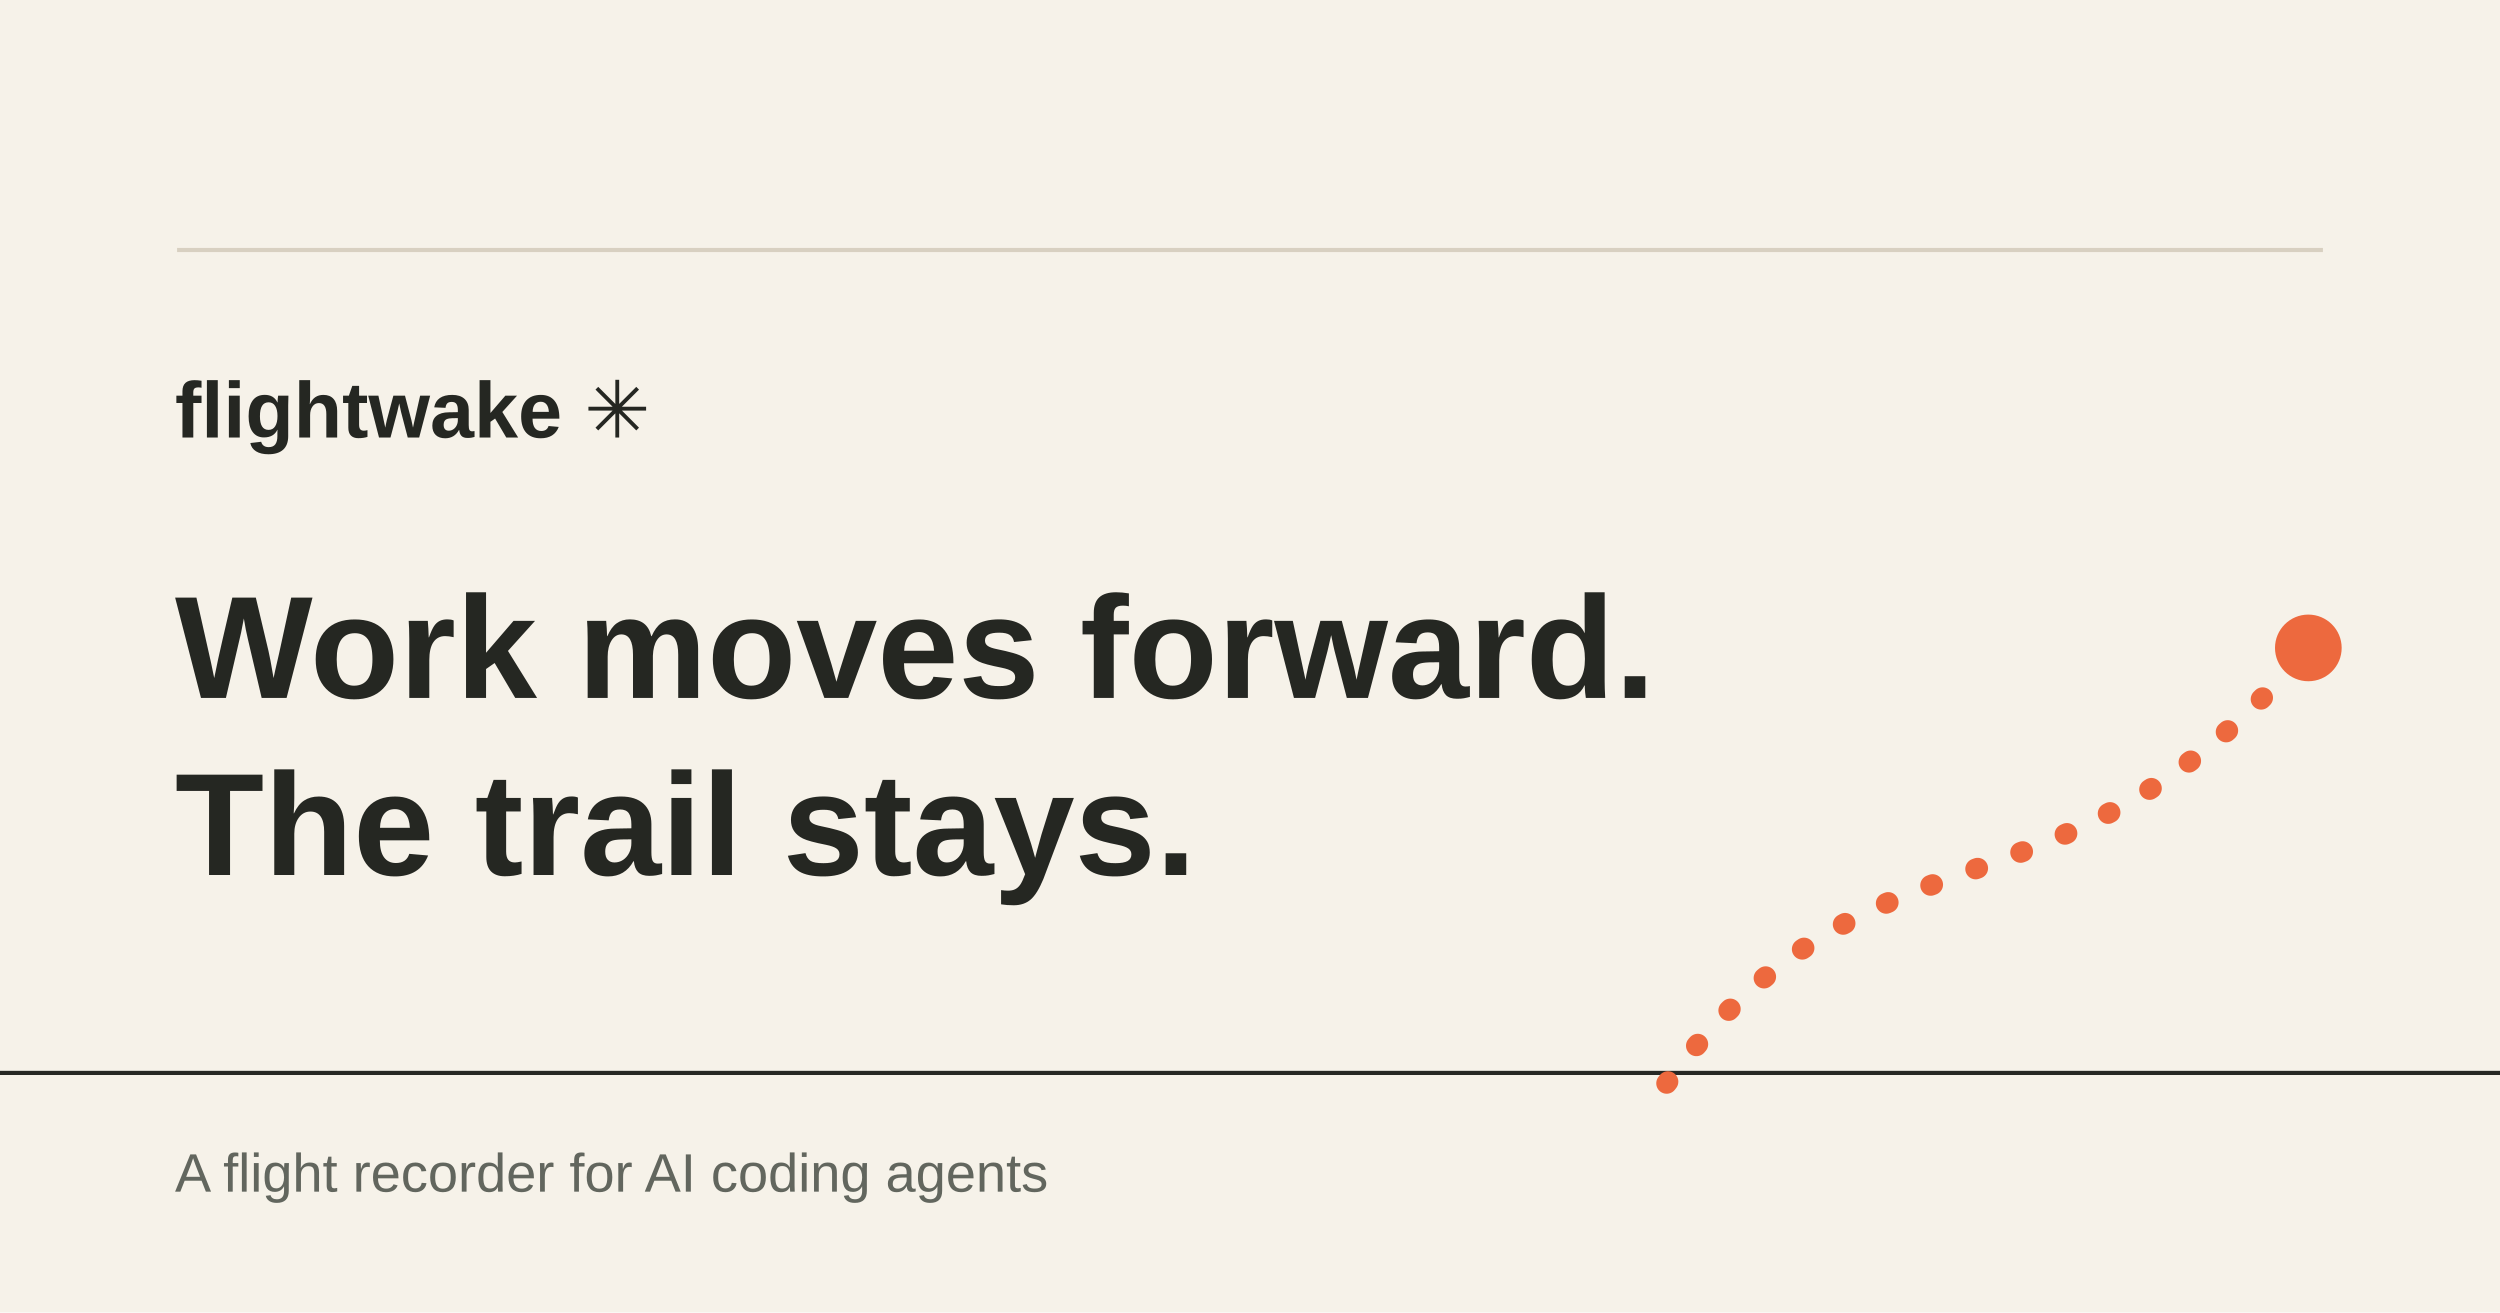
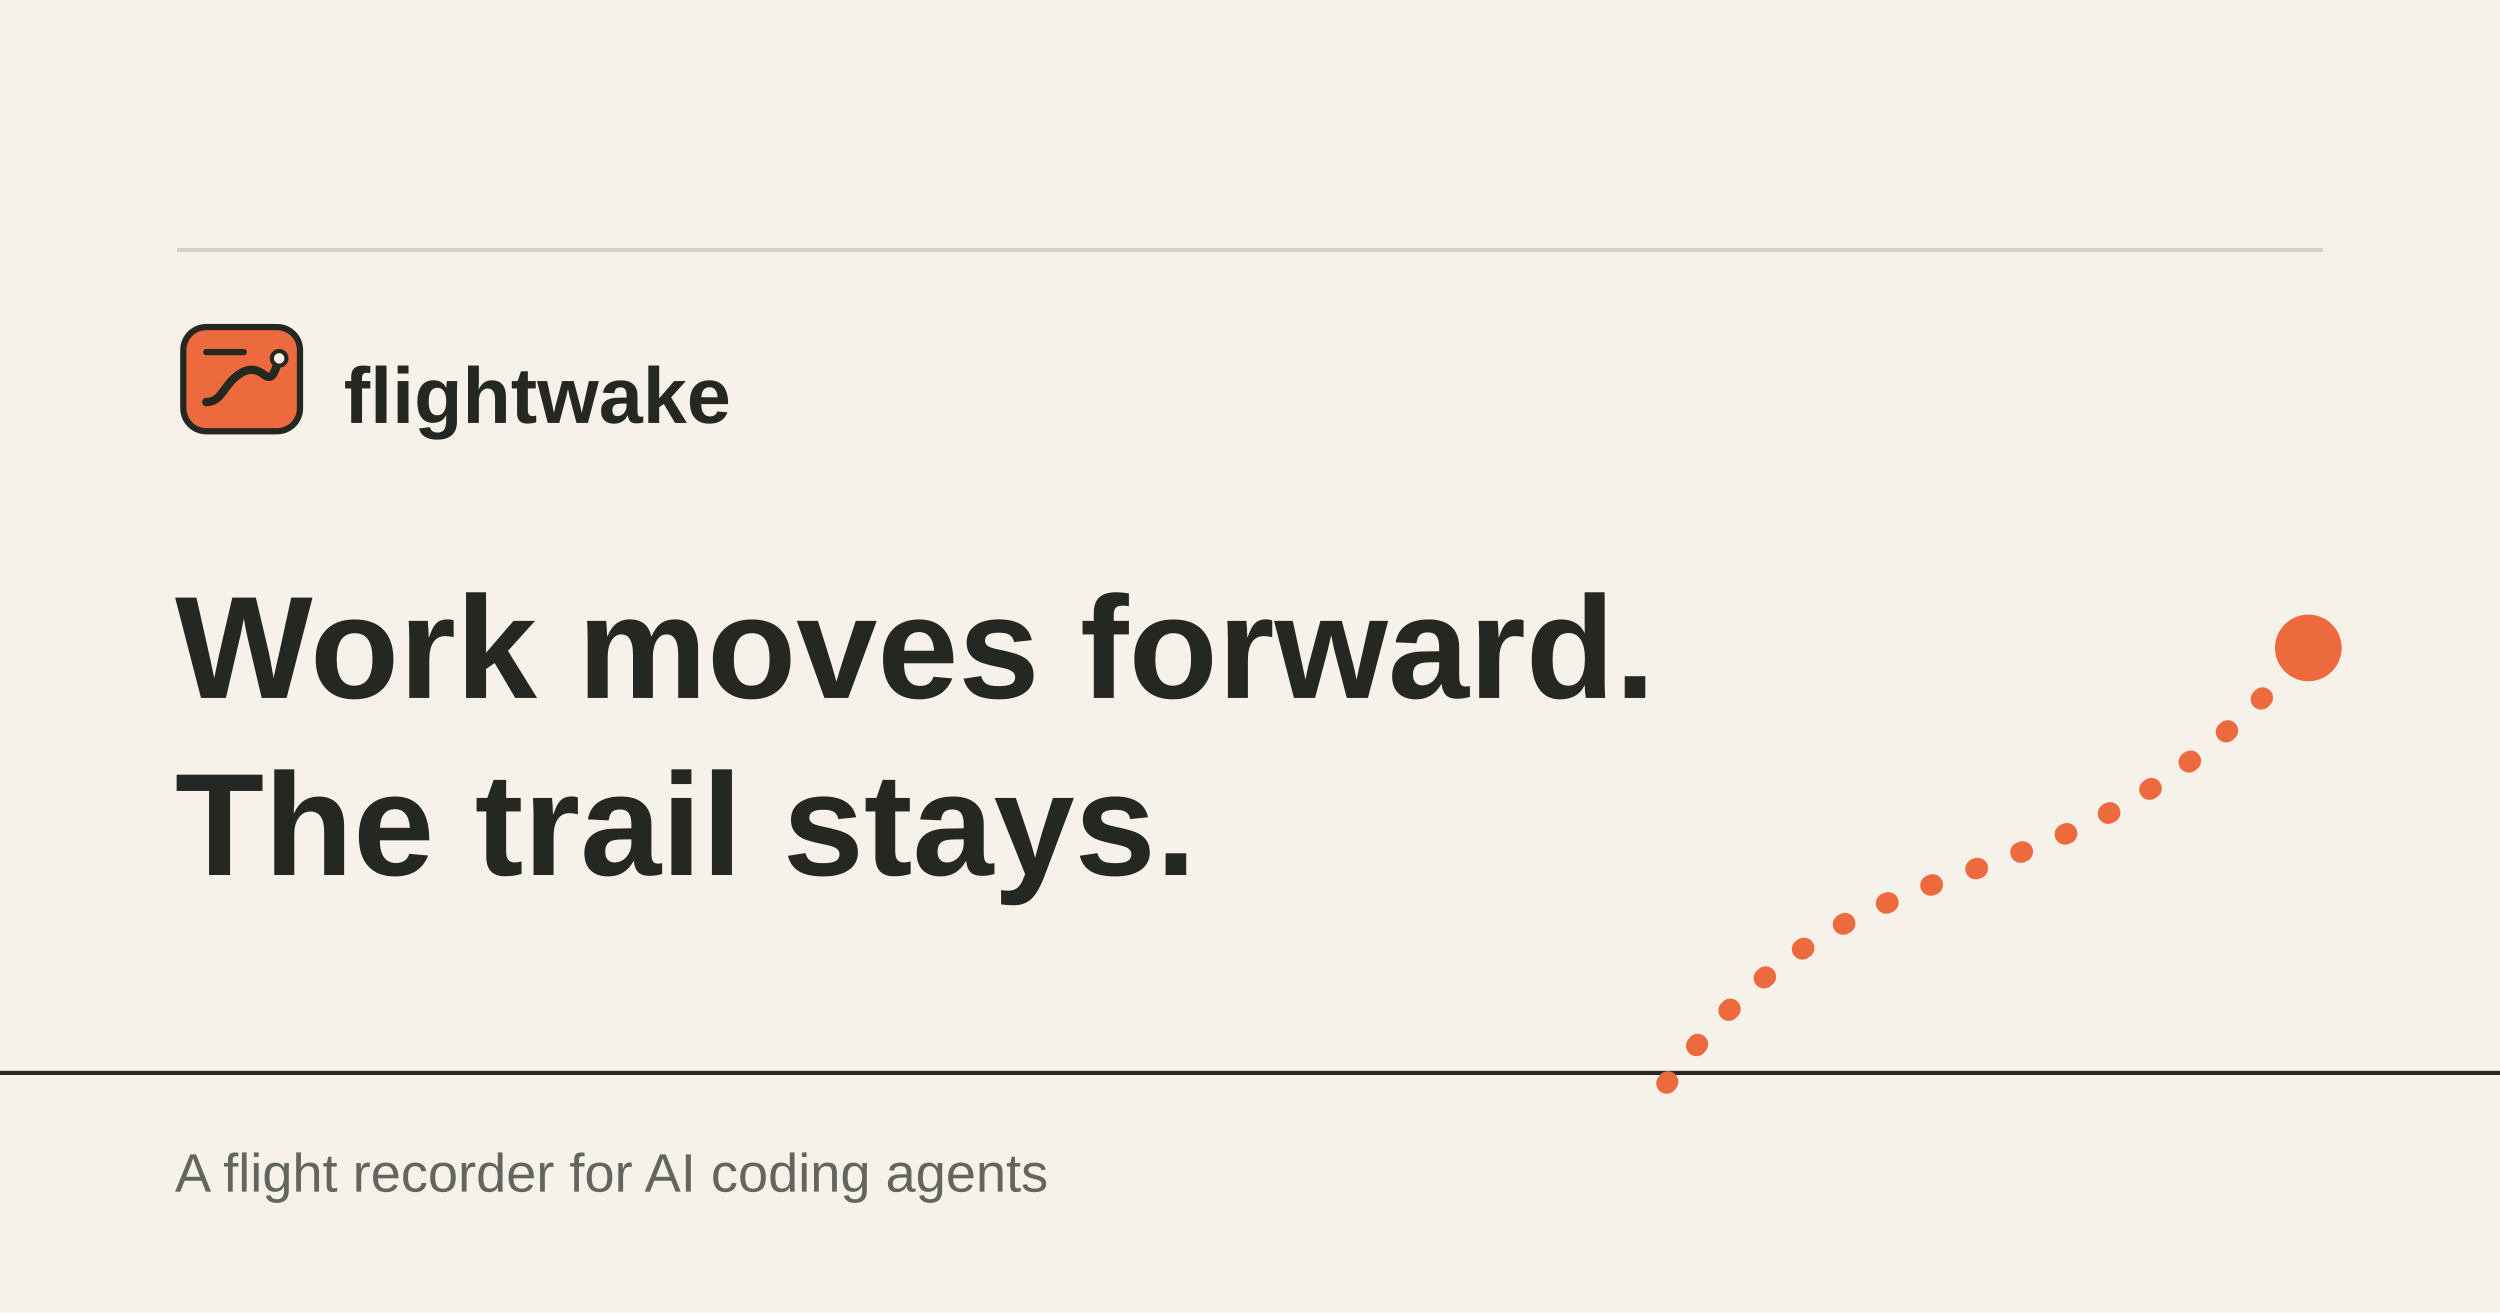
<svg xmlns="http://www.w3.org/2000/svg" width="1200" height="630" viewBox="0 0 1200 630">
  <rect width="1200" height="630" fill="#f6f2e9" />
  <path d="M0 515h1200" stroke="#272824" stroke-width="2" />
  <path d="M85 120h1030" stroke="#d8d0c1" stroke-width="2" />
-   <text x="84" y="210" fill="#252722" font-family="Arial, sans-serif" font-size="38" font-weight="700">flightwake ✳</text>
+   <svg x="84" y="150" width="64" height="64" viewBox="0 0 64 64">
+     <rect x="4" y="7" width="56" height="50" rx="11" fill="#ed693e" stroke="#252821" stroke-width="3" />
+     <path d="M15 19h18" fill="none" stroke="#252821" stroke-width="3" stroke-linecap="round" />
+     <path d="M15 43c7 0 8-7 14-12s10-4 14-1 5-2 7-8" fill="none" stroke="#252821" stroke-width="4" stroke-linecap="round" stroke-linejoin="round" />
+     <circle cx="50" cy="22" r="3.5" fill="#fff2e7" stroke="#252821" stroke-width="2" />
+   </svg>
+   <text x="165" y="203" fill="#252722" font-family="Arial, sans-serif" font-size="38" font-weight="700">flightwake</text>
  <text x="84" y="335" fill="#252722" font-family="Arial, sans-serif" font-size="70" font-weight="700">Work moves forward.</text>
  <text x="84" y="420" fill="#252722" font-family="Arial, sans-serif" font-size="70" font-weight="700">The trail stays.</text>
  <path d="M800 520c100-135 188-68 308-209" fill="none" stroke="#ed693e" stroke-width="10" stroke-linecap="round" stroke-dasharray="1 22" />
  <circle cx="1108" cy="311" r="16" fill="#ed693e" />
  <text x="84" y="572" fill="#62665e" font-family="Arial, sans-serif" font-size="26">A flight recorder for AI coding agents</text>
</svg>
